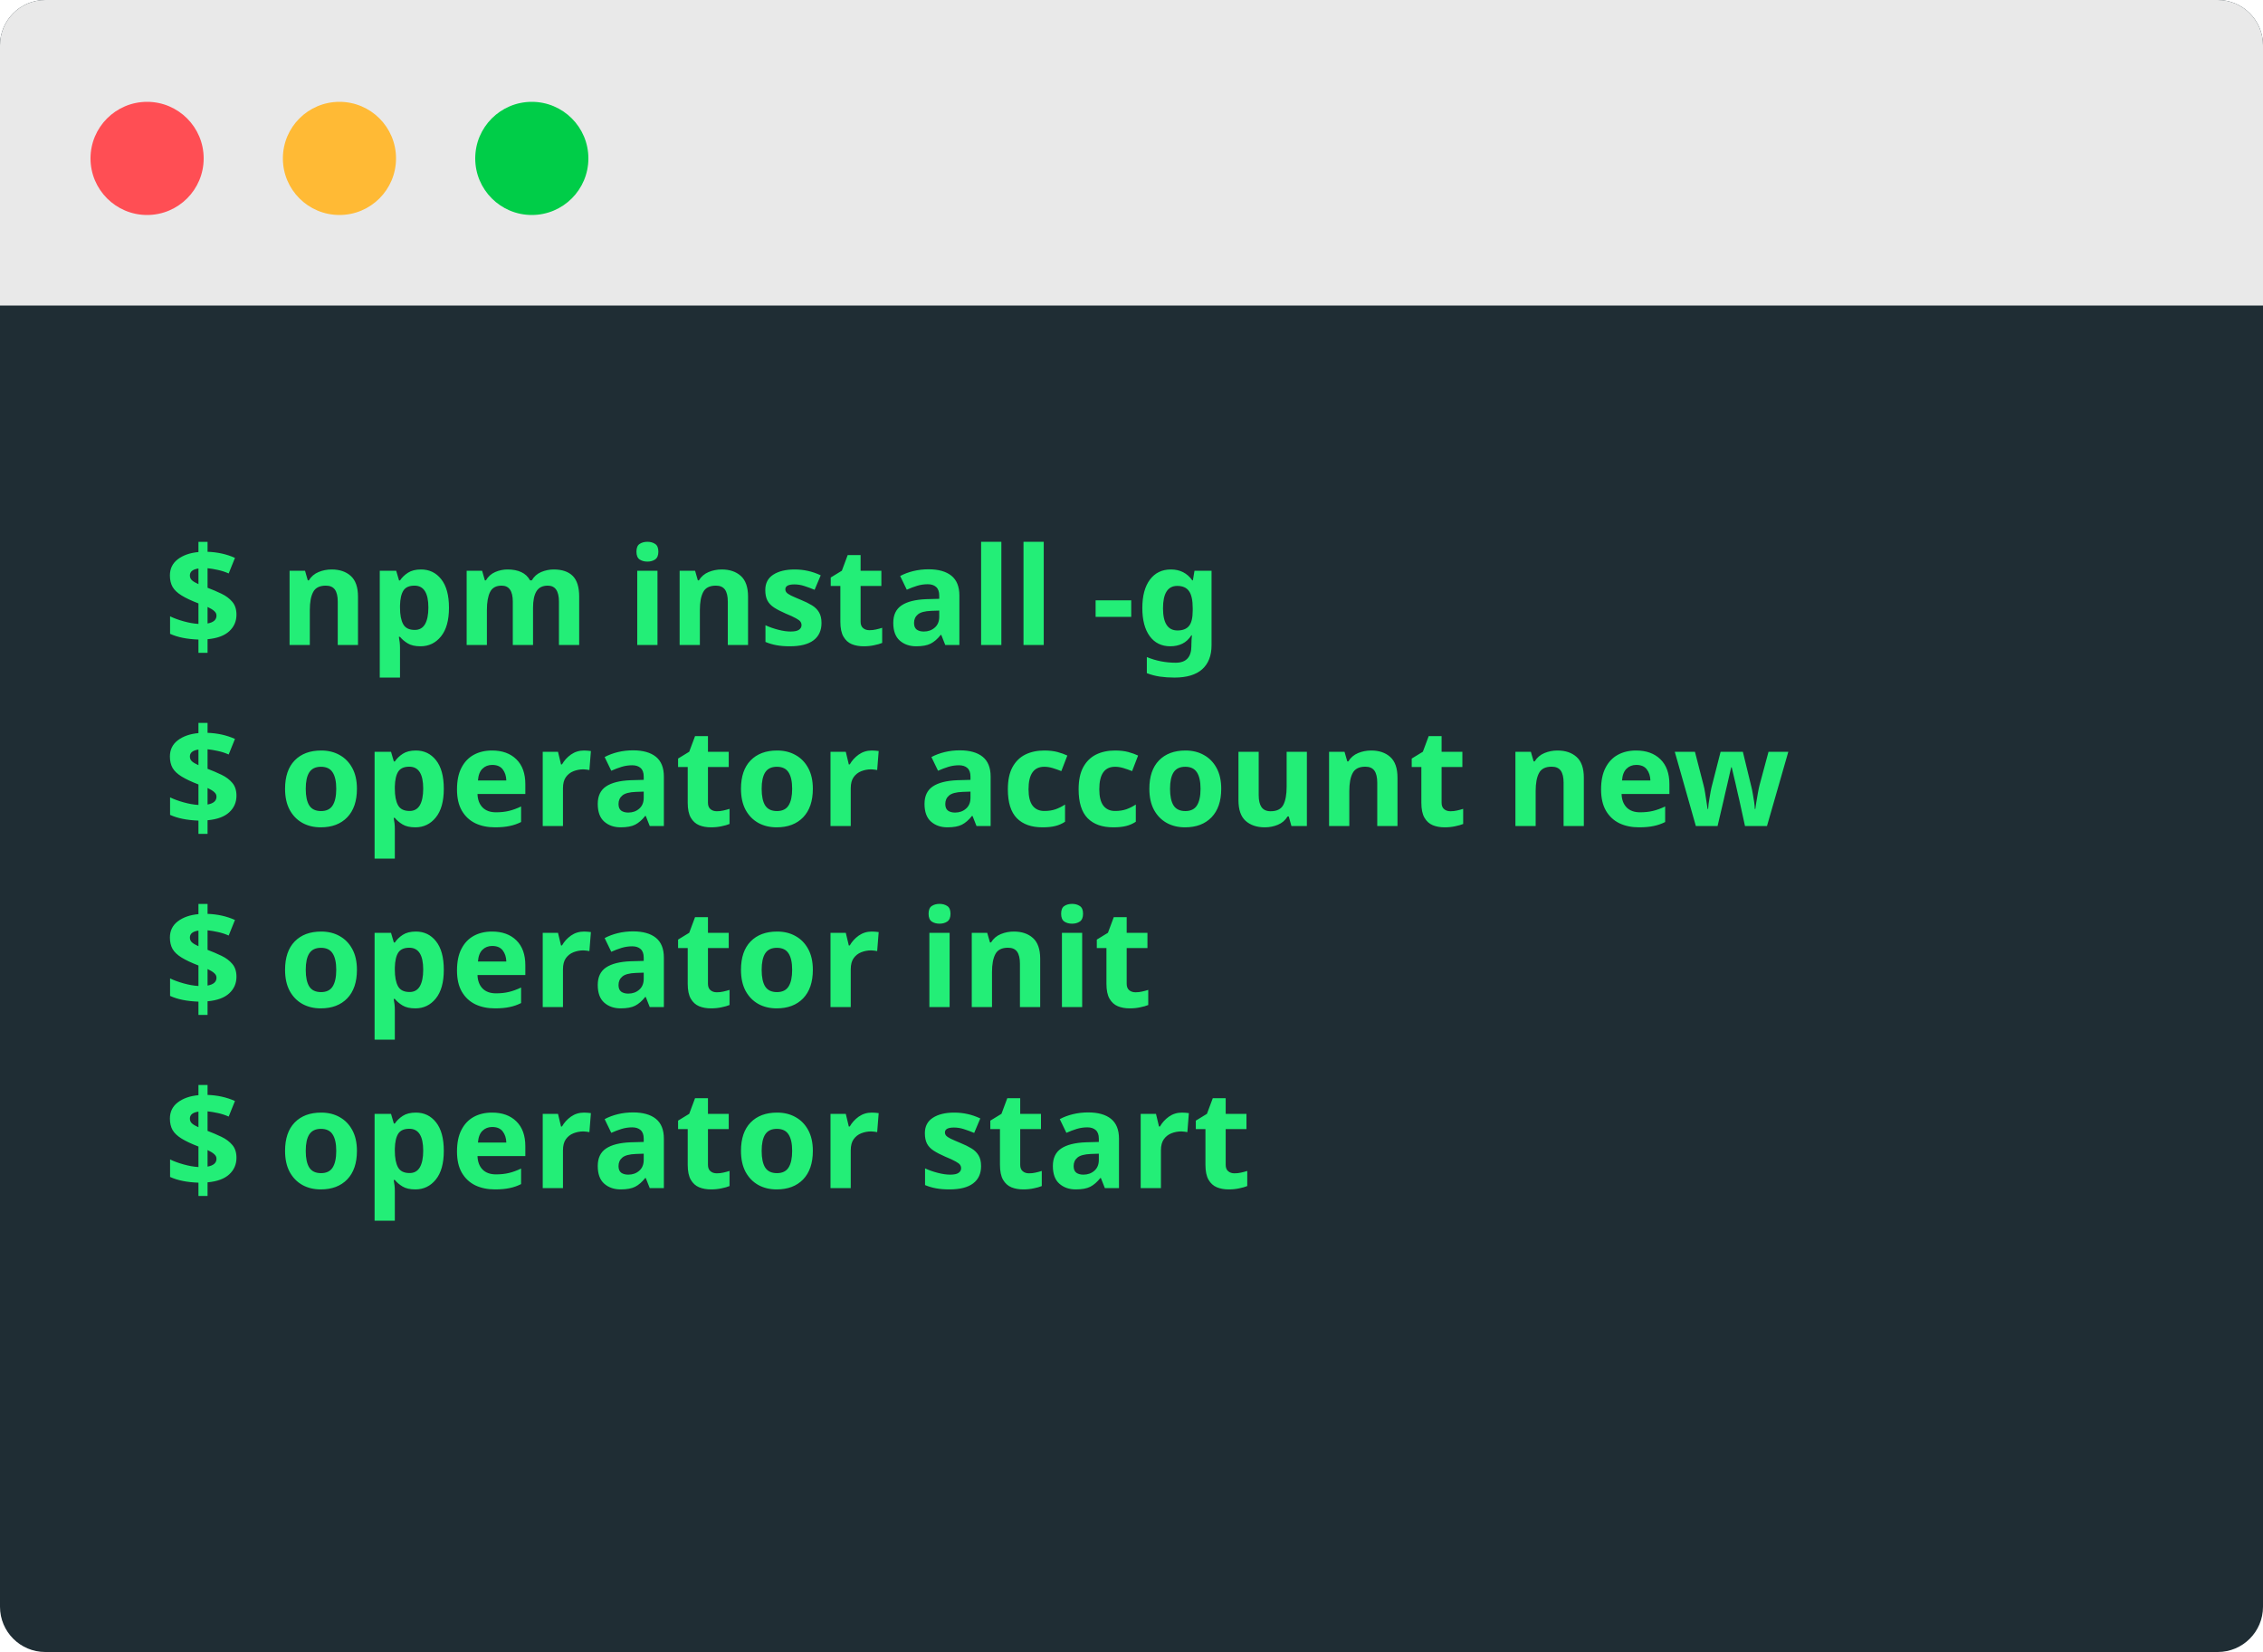
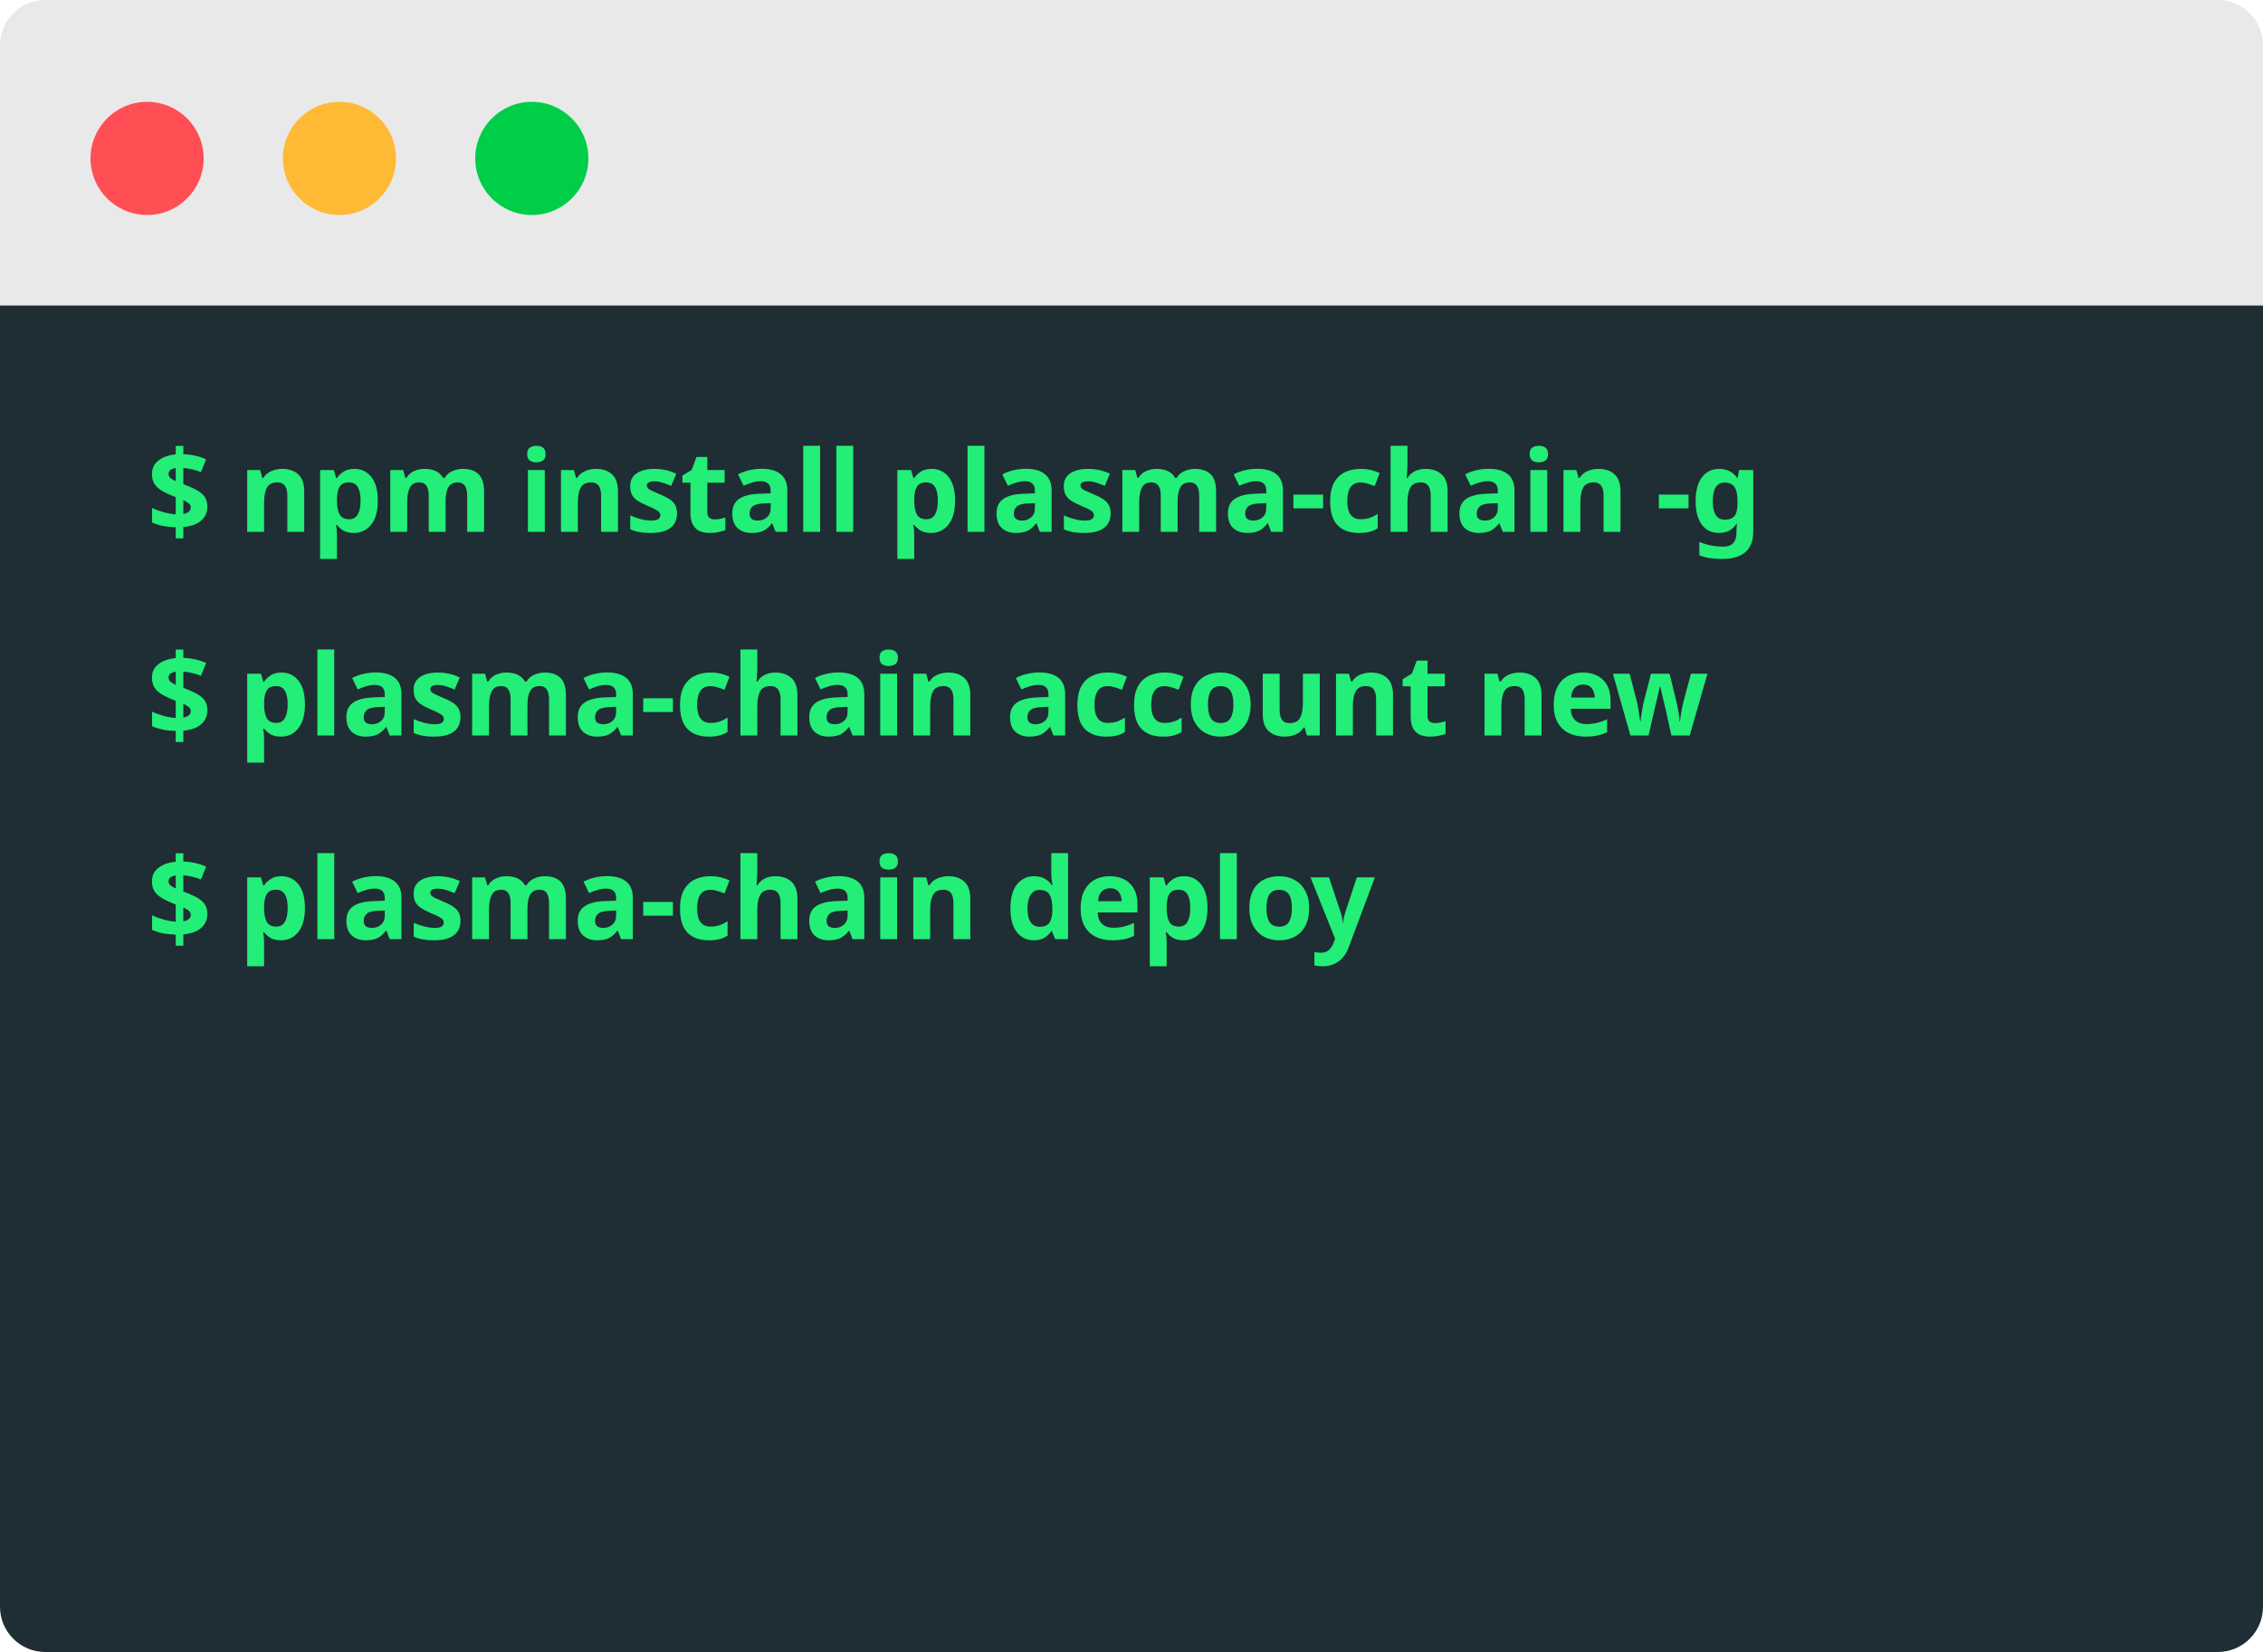
<svg xmlns="http://www.w3.org/2000/svg" width="400px" height="292px" viewBox="0 0 400 292" version="1.1">
  <defs />
  <g id="Page-1" stroke="none" stroke-width="1" fill="none" fill-rule="evenodd">
-     <g id="Artboard-3" transform="translate(-36, -33)">
-       <g id="Group" transform="translate(36, 33)">
-         <rect id="Rectangle-8" fill="#1F2D34" x="0" y="0" width="400" height="292" rx="8" />
+     <g id="Artboard-3" transform="translate(-42, -32)">
+       <g id="Group" transform="translate(42, 32)">
+         <path d="M0,50.5 L400,50.5 L400,284 C400,288.418 396.418,292 392,292 L8,292 C3.582,292 5.41083001e-16,288.418 0,284 L0,50.5 Z" id="Rectangle-8" fill="#1F2D34" />
        <path d="M0.5,53.5 L399.5,53.5 L399.5,8 C399.5,3.858 396.142,0.5 392,0.5 L8,0.5 C3.858,0.5 0.5,3.858 0.5,8 L0.5,53.5 Z" id="Rectangle-8" stroke="#E9E9E9" fill="#E9E9E9" />
        <circle id="Oval" fill="#FF4E54" cx="26" cy="28" r="10" />
        <circle id="Oval" fill="#FFBA35" cx="60" cy="28" r="10" />
        <circle id="Oval" fill="#00CD48" cx="94" cy="28" r="10" />
-         <text id="$-npm-install--g-$-o" font-family="RobotoMono-Bold, Roboto Mono" font-size="24" font-weight="bold" letter-spacing="0.171" fill="#23EE77">
-           <tspan x="29" y="114">$ npm install -g</tspan>
-           <tspan x="29" y="146">$ operator account new</tspan>
-           <tspan x="29" y="178">$ operator init</tspan>
-           <tspan x="29" y="210">$ operator start</tspan>
+         <text id="$-npm-install-plasma" font-family="RobotoMono-Bold, Roboto Mono" font-size="20" font-weight="bold" line-spacing="36" letter-spacing="-0.256" fill="#23EE77">
+           <tspan x="26" y="94">$ npm install plasma-chain -g</tspan>
+           <tspan x="26" y="130">$ plasma-chain account new</tspan>
+           <tspan x="26" y="166">$ plasma-chain deploy</tspan>
        </text>
      </g>
    </g>
  </g>
</svg>
